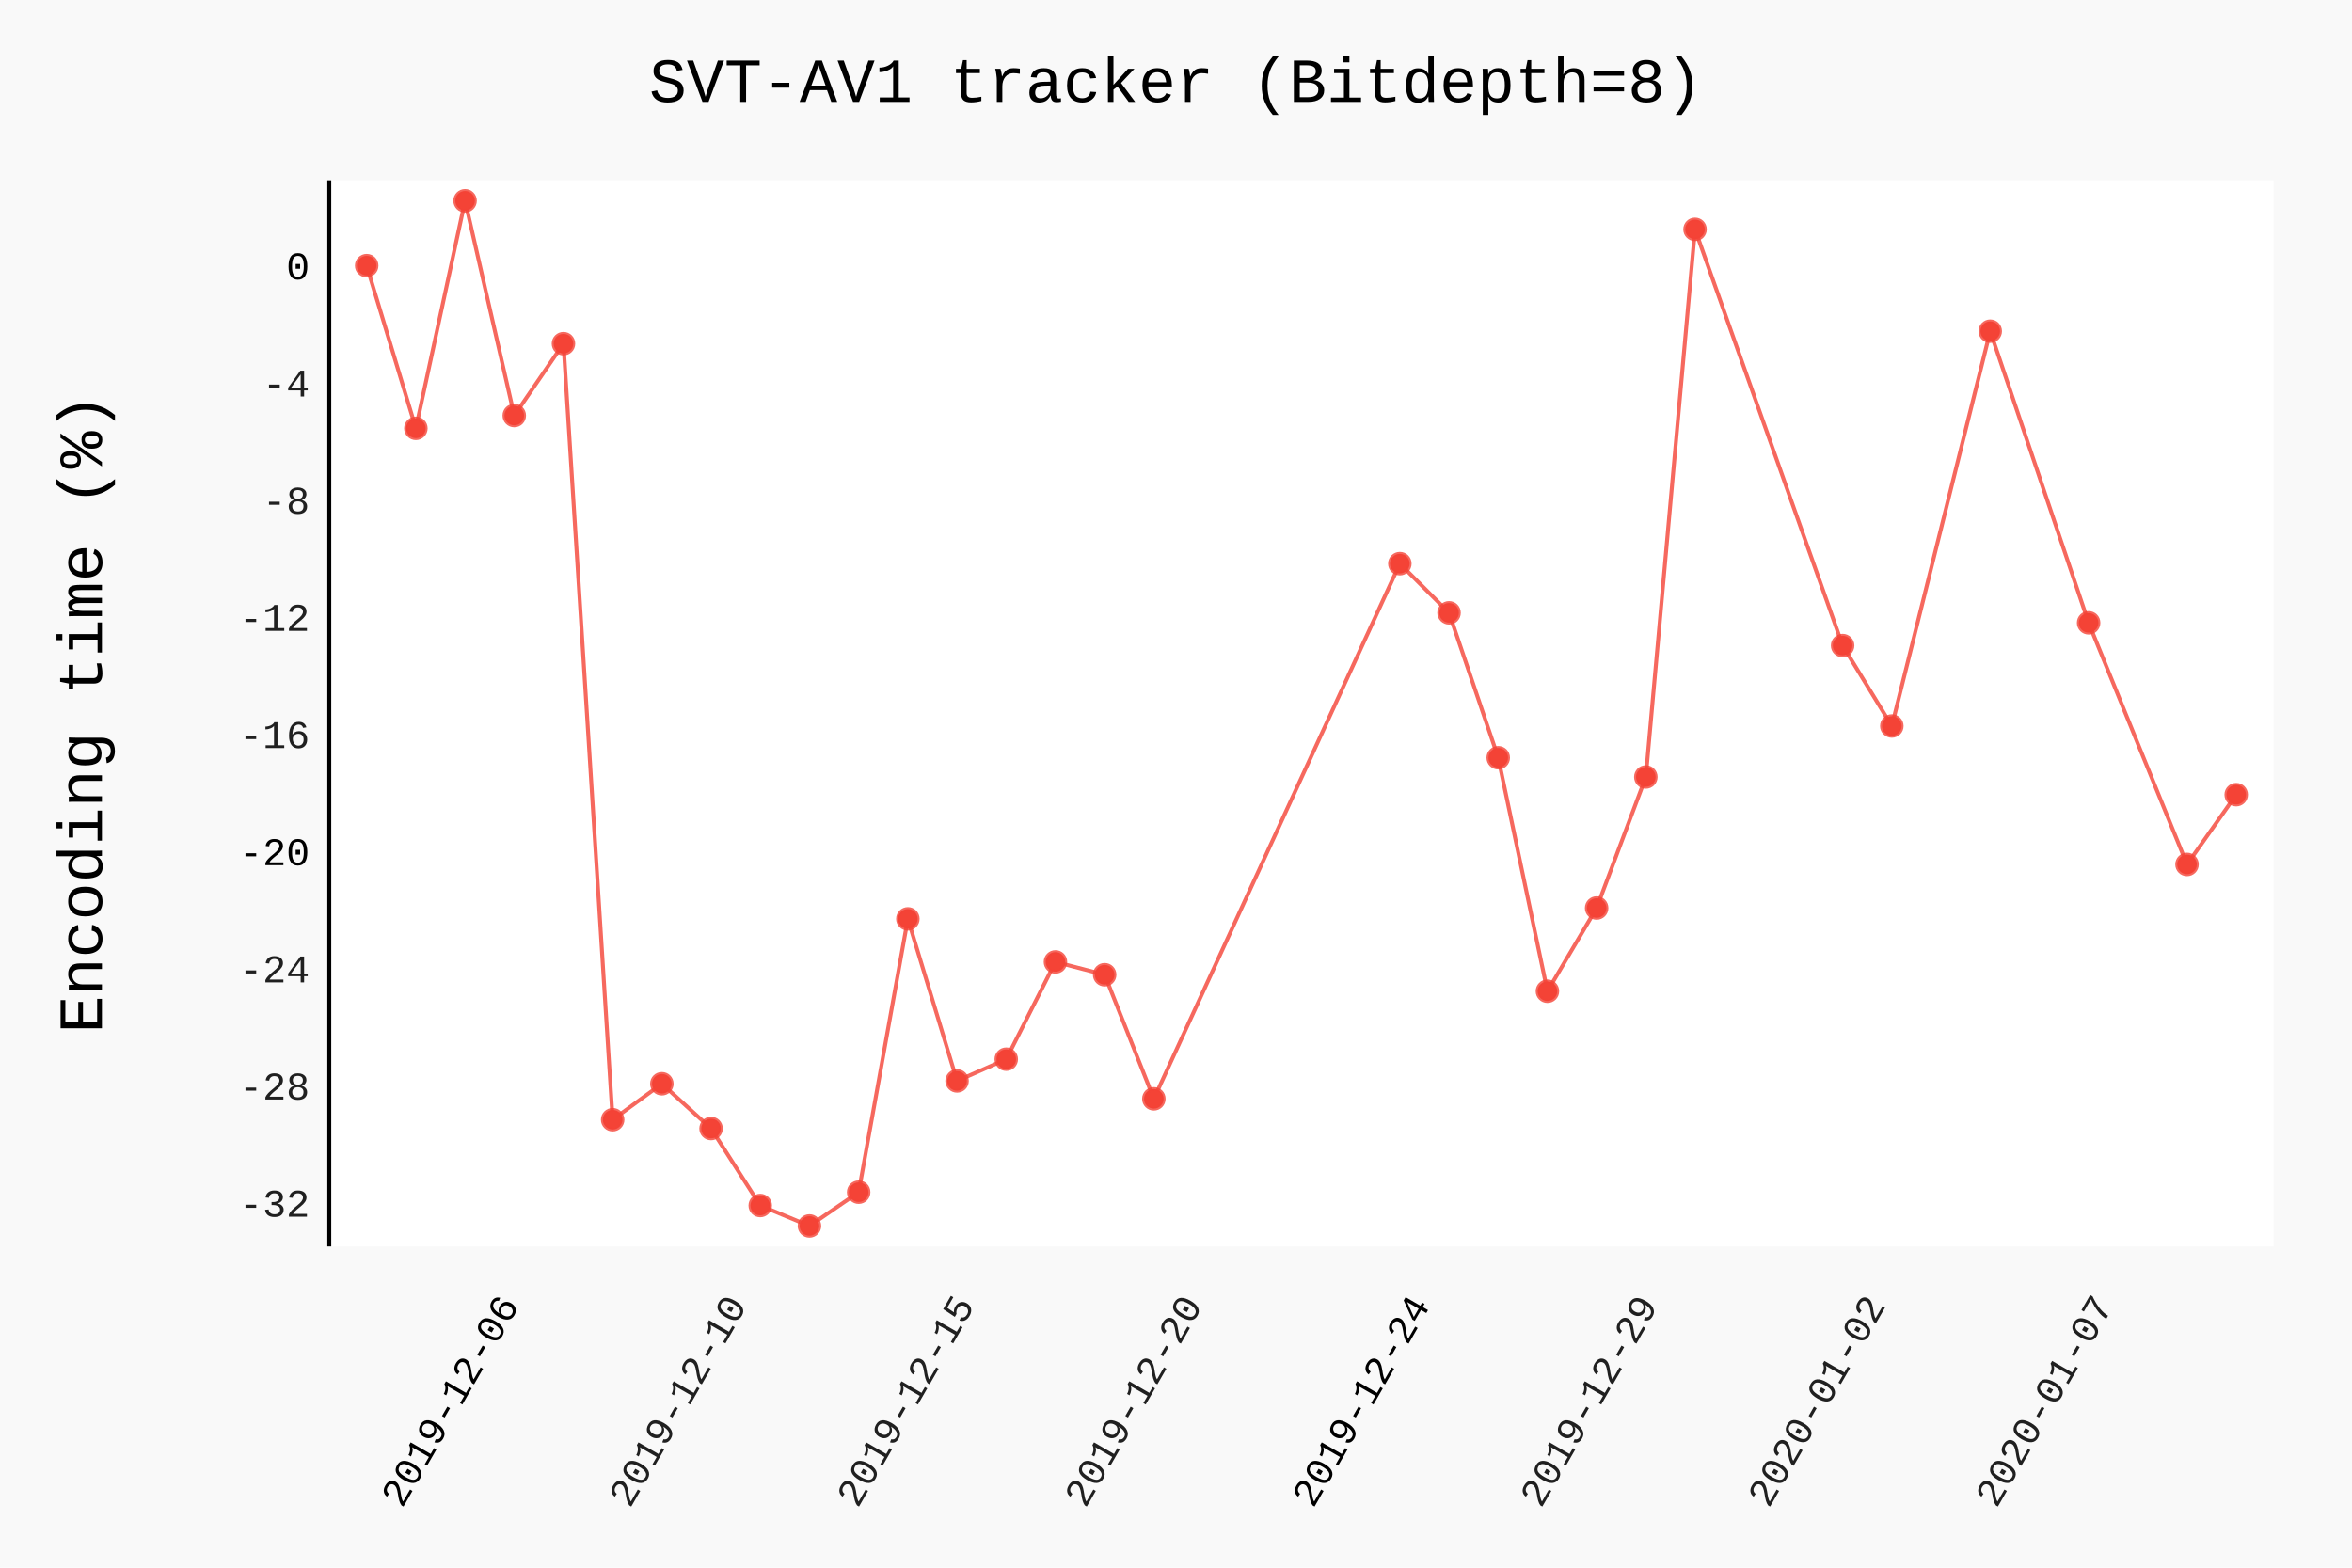
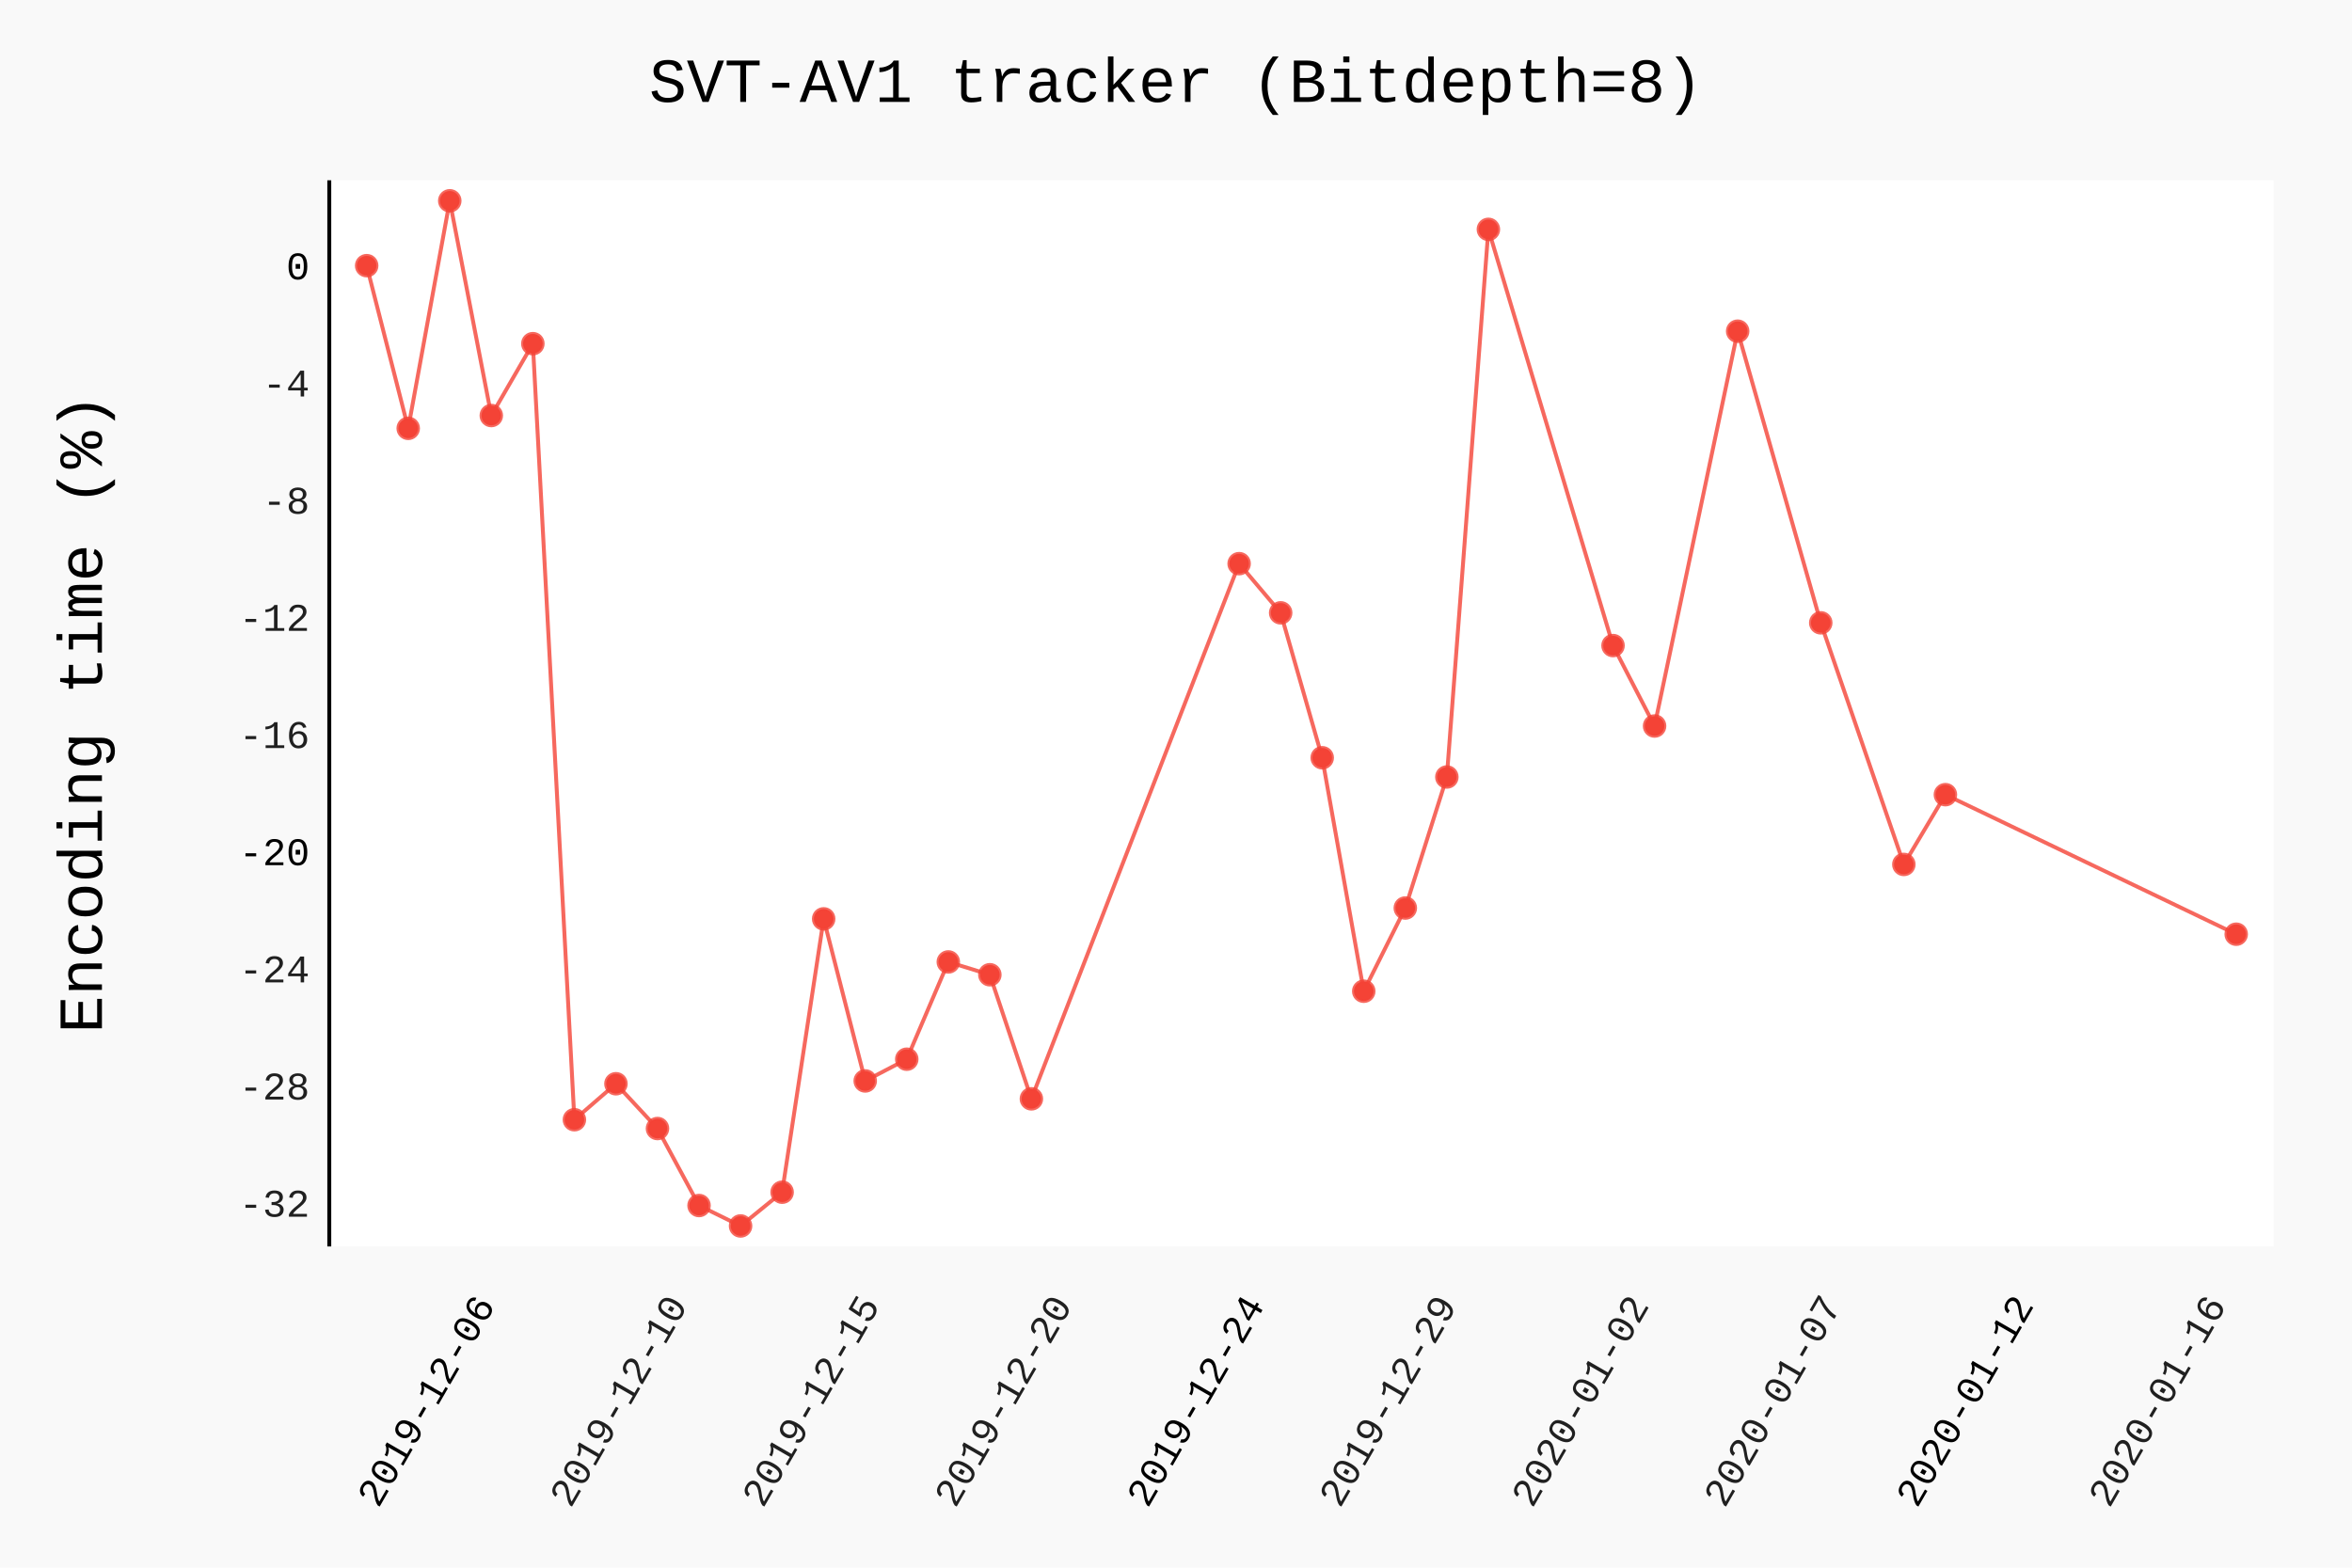
- <svg xmlns="http://www.w3.org/2000/svg" class="pygal-chart" id="chart-1db0c955-2a39-4eca-9a53-759b3e9a9c94" viewBox="0 0 600 400">
+ <svg xmlns="http://www.w3.org/2000/svg" class="pygal-chart" id="chart-83a48b52-1ddb-453b-a2f0-9b6f0b89dd0a" viewBox="0 0 600 400">
  <defs>
-     <style type="text/css">#chart-1db0c955-2a39-4eca-9a53-759b3e9a9c94{-webkit-user-select:none;-webkit-font-smoothing:antialiased;font-family:Consolas,"Liberation Mono",Menlo,Courier,monospace}#chart-1db0c955-2a39-4eca-9a53-759b3e9a9c94 .title{font-family:Consolas,"Liberation Mono",Menlo,Courier,monospace;font-size:16px}#chart-1db0c955-2a39-4eca-9a53-759b3e9a9c94 .legends .legend text{font-family:Consolas,"Liberation Mono",Menlo,Courier,monospace;font-size:14px}#chart-1db0c955-2a39-4eca-9a53-759b3e9a9c94 .axis text{font-family:Consolas,"Liberation Mono",Menlo,Courier,monospace;font-size:10px}#chart-1db0c955-2a39-4eca-9a53-759b3e9a9c94 .axis text.major{font-family:Consolas,"Liberation Mono",Menlo,Courier,monospace;font-size:10px}#chart-1db0c955-2a39-4eca-9a53-759b3e9a9c94 .text-overlay text.value{font-family:Consolas,"Liberation Mono",Menlo,Courier,monospace;font-size:16px}#chart-1db0c955-2a39-4eca-9a53-759b3e9a9c94 .text-overlay text.label{font-family:Consolas,"Liberation Mono",Menlo,Courier,monospace;font-size:10px}#chart-1db0c955-2a39-4eca-9a53-759b3e9a9c94 .tooltip{font-family:Consolas,"Liberation Mono",Menlo,Courier,monospace;font-size:14px}#chart-1db0c955-2a39-4eca-9a53-759b3e9a9c94 text.no_data{font-family:Consolas,"Liberation Mono",Menlo,Courier,monospace;font-size:64px}
- #chart-1db0c955-2a39-4eca-9a53-759b3e9a9c94{background-color:rgba(249,249,249,1)}#chart-1db0c955-2a39-4eca-9a53-759b3e9a9c94 path,#chart-1db0c955-2a39-4eca-9a53-759b3e9a9c94 line,#chart-1db0c955-2a39-4eca-9a53-759b3e9a9c94 rect,#chart-1db0c955-2a39-4eca-9a53-759b3e9a9c94 circle{-webkit-transition:150ms;-moz-transition:150ms;transition:150ms}#chart-1db0c955-2a39-4eca-9a53-759b3e9a9c94 .graph &gt; .background{fill:rgba(249,249,249,1)}#chart-1db0c955-2a39-4eca-9a53-759b3e9a9c94 .plot &gt; .background{fill:rgba(255,255,255,1)}#chart-1db0c955-2a39-4eca-9a53-759b3e9a9c94 .graph{fill:rgba(0,0,0,.87)}#chart-1db0c955-2a39-4eca-9a53-759b3e9a9c94 text.no_data{fill:rgba(0,0,0,1)}#chart-1db0c955-2a39-4eca-9a53-759b3e9a9c94 .title{fill:rgba(0,0,0,1)}#chart-1db0c955-2a39-4eca-9a53-759b3e9a9c94 .legends .legend text{fill:rgba(0,0,0,.87)}#chart-1db0c955-2a39-4eca-9a53-759b3e9a9c94 .legends .legend:hover text{fill:rgba(0,0,0,1)}#chart-1db0c955-2a39-4eca-9a53-759b3e9a9c94 .axis .line{stroke:rgba(0,0,0,1)}#chart-1db0c955-2a39-4eca-9a53-759b3e9a9c94 .axis .guide.line{stroke:rgba(0,0,0,.54)}#chart-1db0c955-2a39-4eca-9a53-759b3e9a9c94 .axis .major.line{stroke:rgba(0,0,0,.87)}#chart-1db0c955-2a39-4eca-9a53-759b3e9a9c94 .axis text.major{fill:rgba(0,0,0,1)}#chart-1db0c955-2a39-4eca-9a53-759b3e9a9c94 .axis.y .guides:hover .guide.line,#chart-1db0c955-2a39-4eca-9a53-759b3e9a9c94 .line-graph .axis.x .guides:hover .guide.line,#chart-1db0c955-2a39-4eca-9a53-759b3e9a9c94 .stackedline-graph .axis.x .guides:hover .guide.line,#chart-1db0c955-2a39-4eca-9a53-759b3e9a9c94 .xy-graph .axis.x .guides:hover .guide.line{stroke:rgba(0,0,0,1)}#chart-1db0c955-2a39-4eca-9a53-759b3e9a9c94 .axis .guides:hover text{fill:rgba(0,0,0,1)}#chart-1db0c955-2a39-4eca-9a53-759b3e9a9c94 .reactive{fill-opacity:.7;stroke-opacity:.8}#chart-1db0c955-2a39-4eca-9a53-759b3e9a9c94 .ci{stroke:rgba(0,0,0,.87)}#chart-1db0c955-2a39-4eca-9a53-759b3e9a9c94 .reactive.active,#chart-1db0c955-2a39-4eca-9a53-759b3e9a9c94 .active .reactive{fill-opacity:.8;stroke-opacity:.9;stroke-width:4}#chart-1db0c955-2a39-4eca-9a53-759b3e9a9c94 .ci .reactive.active{stroke-width:1.5}#chart-1db0c955-2a39-4eca-9a53-759b3e9a9c94 .series text{fill:rgba(0,0,0,1)}#chart-1db0c955-2a39-4eca-9a53-759b3e9a9c94 .tooltip rect{fill:rgba(255,255,255,1);stroke:rgba(0,0,0,1);-webkit-transition:opacity 150ms;-moz-transition:opacity 150ms;transition:opacity 150ms}#chart-1db0c955-2a39-4eca-9a53-759b3e9a9c94 .tooltip .label{fill:rgba(0,0,0,.87)}#chart-1db0c955-2a39-4eca-9a53-759b3e9a9c94 .tooltip .label{fill:rgba(0,0,0,.87)}#chart-1db0c955-2a39-4eca-9a53-759b3e9a9c94 .tooltip .legend{font-size:.8em;fill:rgba(0,0,0,.54)}#chart-1db0c955-2a39-4eca-9a53-759b3e9a9c94 .tooltip .x_label{font-size:.6em;fill:rgba(0,0,0,1)}#chart-1db0c955-2a39-4eca-9a53-759b3e9a9c94 .tooltip .xlink{font-size:.5em;text-decoration:underline}#chart-1db0c955-2a39-4eca-9a53-759b3e9a9c94 .tooltip .value{font-size:1.5em}#chart-1db0c955-2a39-4eca-9a53-759b3e9a9c94 .bound{font-size:.5em}#chart-1db0c955-2a39-4eca-9a53-759b3e9a9c94 .max-value{font-size:.75em;fill:rgba(0,0,0,.54)}#chart-1db0c955-2a39-4eca-9a53-759b3e9a9c94 .map-element{fill:rgba(255,255,255,1);stroke:rgba(0,0,0,.54) !important}#chart-1db0c955-2a39-4eca-9a53-759b3e9a9c94 .map-element .reactive{fill-opacity:inherit;stroke-opacity:inherit}#chart-1db0c955-2a39-4eca-9a53-759b3e9a9c94 .color-0,#chart-1db0c955-2a39-4eca-9a53-759b3e9a9c94 .color-0 a:visited{stroke:#F44336;fill:#F44336}#chart-1db0c955-2a39-4eca-9a53-759b3e9a9c94 .text-overlay .color-0 text{fill:black}
- #chart-1db0c955-2a39-4eca-9a53-759b3e9a9c94 text.no_data{text-anchor:middle}#chart-1db0c955-2a39-4eca-9a53-759b3e9a9c94 .guide.line{fill:none}#chart-1db0c955-2a39-4eca-9a53-759b3e9a9c94 .centered{text-anchor:middle}#chart-1db0c955-2a39-4eca-9a53-759b3e9a9c94 .title{text-anchor:middle}#chart-1db0c955-2a39-4eca-9a53-759b3e9a9c94 .legends .legend text{fill-opacity:1}#chart-1db0c955-2a39-4eca-9a53-759b3e9a9c94 .axis.x text{text-anchor:middle}#chart-1db0c955-2a39-4eca-9a53-759b3e9a9c94 .axis.x:not(.web) text[transform]{text-anchor:start}#chart-1db0c955-2a39-4eca-9a53-759b3e9a9c94 .axis.x:not(.web) text[transform].backwards{text-anchor:end}#chart-1db0c955-2a39-4eca-9a53-759b3e9a9c94 .axis.y text{text-anchor:end}#chart-1db0c955-2a39-4eca-9a53-759b3e9a9c94 .axis.y text[transform].backwards{text-anchor:start}#chart-1db0c955-2a39-4eca-9a53-759b3e9a9c94 .axis.y2 text{text-anchor:start}#chart-1db0c955-2a39-4eca-9a53-759b3e9a9c94 .axis.y2 text[transform].backwards{text-anchor:end}#chart-1db0c955-2a39-4eca-9a53-759b3e9a9c94 .axis .guide.line{stroke-dasharray:4,4}#chart-1db0c955-2a39-4eca-9a53-759b3e9a9c94 .axis .major.guide.line{stroke-dasharray:6,6}#chart-1db0c955-2a39-4eca-9a53-759b3e9a9c94 .horizontal .axis.y .guide.line,#chart-1db0c955-2a39-4eca-9a53-759b3e9a9c94 .horizontal .axis.y2 .guide.line,#chart-1db0c955-2a39-4eca-9a53-759b3e9a9c94 .vertical .axis.x .guide.line{opacity:0}#chart-1db0c955-2a39-4eca-9a53-759b3e9a9c94 .horizontal .axis.always_show .guide.line,#chart-1db0c955-2a39-4eca-9a53-759b3e9a9c94 .vertical .axis.always_show .guide.line{opacity:1 !important}#chart-1db0c955-2a39-4eca-9a53-759b3e9a9c94 .axis.y .guides:hover .guide.line,#chart-1db0c955-2a39-4eca-9a53-759b3e9a9c94 .axis.y2 .guides:hover .guide.line,#chart-1db0c955-2a39-4eca-9a53-759b3e9a9c94 .axis.x .guides:hover .guide.line{opacity:1}#chart-1db0c955-2a39-4eca-9a53-759b3e9a9c94 .axis .guides:hover text{opacity:1}#chart-1db0c955-2a39-4eca-9a53-759b3e9a9c94 .nofill{fill:none}#chart-1db0c955-2a39-4eca-9a53-759b3e9a9c94 .subtle-fill{fill-opacity:.2}#chart-1db0c955-2a39-4eca-9a53-759b3e9a9c94 .dot{stroke-width:1px;fill-opacity:1}#chart-1db0c955-2a39-4eca-9a53-759b3e9a9c94 .dot.active{stroke-width:5px}#chart-1db0c955-2a39-4eca-9a53-759b3e9a9c94 .dot.negative{fill:transparent}#chart-1db0c955-2a39-4eca-9a53-759b3e9a9c94 text,#chart-1db0c955-2a39-4eca-9a53-759b3e9a9c94 tspan{stroke:none !important}#chart-1db0c955-2a39-4eca-9a53-759b3e9a9c94 .series text.active{opacity:1}#chart-1db0c955-2a39-4eca-9a53-759b3e9a9c94 .tooltip rect{fill-opacity:.95;stroke-width:.5}#chart-1db0c955-2a39-4eca-9a53-759b3e9a9c94 .tooltip text{fill-opacity:1}#chart-1db0c955-2a39-4eca-9a53-759b3e9a9c94 .showable{visibility:hidden}#chart-1db0c955-2a39-4eca-9a53-759b3e9a9c94 .showable.shown{visibility:visible}#chart-1db0c955-2a39-4eca-9a53-759b3e9a9c94 .gauge-background{fill:rgba(229,229,229,1);stroke:none}#chart-1db0c955-2a39-4eca-9a53-759b3e9a9c94 .bg-lines{stroke:rgba(249,249,249,1);stroke-width:2px}</style>
+     <style type="text/css">#chart-83a48b52-1ddb-453b-a2f0-9b6f0b89dd0a{-webkit-user-select:none;-webkit-font-smoothing:antialiased;font-family:Consolas,"Liberation Mono",Menlo,Courier,monospace}#chart-83a48b52-1ddb-453b-a2f0-9b6f0b89dd0a .title{font-family:Consolas,"Liberation Mono",Menlo,Courier,monospace;font-size:16px}#chart-83a48b52-1ddb-453b-a2f0-9b6f0b89dd0a .legends .legend text{font-family:Consolas,"Liberation Mono",Menlo,Courier,monospace;font-size:14px}#chart-83a48b52-1ddb-453b-a2f0-9b6f0b89dd0a .axis text{font-family:Consolas,"Liberation Mono",Menlo,Courier,monospace;font-size:10px}#chart-83a48b52-1ddb-453b-a2f0-9b6f0b89dd0a .axis text.major{font-family:Consolas,"Liberation Mono",Menlo,Courier,monospace;font-size:10px}#chart-83a48b52-1ddb-453b-a2f0-9b6f0b89dd0a .text-overlay text.value{font-family:Consolas,"Liberation Mono",Menlo,Courier,monospace;font-size:16px}#chart-83a48b52-1ddb-453b-a2f0-9b6f0b89dd0a .text-overlay text.label{font-family:Consolas,"Liberation Mono",Menlo,Courier,monospace;font-size:10px}#chart-83a48b52-1ddb-453b-a2f0-9b6f0b89dd0a .tooltip{font-family:Consolas,"Liberation Mono",Menlo,Courier,monospace;font-size:14px}#chart-83a48b52-1ddb-453b-a2f0-9b6f0b89dd0a text.no_data{font-family:Consolas,"Liberation Mono",Menlo,Courier,monospace;font-size:64px}
+ #chart-83a48b52-1ddb-453b-a2f0-9b6f0b89dd0a{background-color:rgba(249,249,249,1)}#chart-83a48b52-1ddb-453b-a2f0-9b6f0b89dd0a path,#chart-83a48b52-1ddb-453b-a2f0-9b6f0b89dd0a line,#chart-83a48b52-1ddb-453b-a2f0-9b6f0b89dd0a rect,#chart-83a48b52-1ddb-453b-a2f0-9b6f0b89dd0a circle{-webkit-transition:150ms;-moz-transition:150ms;transition:150ms}#chart-83a48b52-1ddb-453b-a2f0-9b6f0b89dd0a .graph &gt; .background{fill:rgba(249,249,249,1)}#chart-83a48b52-1ddb-453b-a2f0-9b6f0b89dd0a .plot &gt; .background{fill:rgba(255,255,255,1)}#chart-83a48b52-1ddb-453b-a2f0-9b6f0b89dd0a .graph{fill:rgba(0,0,0,.87)}#chart-83a48b52-1ddb-453b-a2f0-9b6f0b89dd0a text.no_data{fill:rgba(0,0,0,1)}#chart-83a48b52-1ddb-453b-a2f0-9b6f0b89dd0a .title{fill:rgba(0,0,0,1)}#chart-83a48b52-1ddb-453b-a2f0-9b6f0b89dd0a .legends .legend text{fill:rgba(0,0,0,.87)}#chart-83a48b52-1ddb-453b-a2f0-9b6f0b89dd0a .legends .legend:hover text{fill:rgba(0,0,0,1)}#chart-83a48b52-1ddb-453b-a2f0-9b6f0b89dd0a .axis .line{stroke:rgba(0,0,0,1)}#chart-83a48b52-1ddb-453b-a2f0-9b6f0b89dd0a .axis .guide.line{stroke:rgba(0,0,0,.54)}#chart-83a48b52-1ddb-453b-a2f0-9b6f0b89dd0a .axis .major.line{stroke:rgba(0,0,0,.87)}#chart-83a48b52-1ddb-453b-a2f0-9b6f0b89dd0a .axis text.major{fill:rgba(0,0,0,1)}#chart-83a48b52-1ddb-453b-a2f0-9b6f0b89dd0a .axis.y .guides:hover .guide.line,#chart-83a48b52-1ddb-453b-a2f0-9b6f0b89dd0a .line-graph .axis.x .guides:hover .guide.line,#chart-83a48b52-1ddb-453b-a2f0-9b6f0b89dd0a .stackedline-graph .axis.x .guides:hover .guide.line,#chart-83a48b52-1ddb-453b-a2f0-9b6f0b89dd0a .xy-graph .axis.x .guides:hover .guide.line{stroke:rgba(0,0,0,1)}#chart-83a48b52-1ddb-453b-a2f0-9b6f0b89dd0a .axis .guides:hover text{fill:rgba(0,0,0,1)}#chart-83a48b52-1ddb-453b-a2f0-9b6f0b89dd0a .reactive{fill-opacity:.7;stroke-opacity:.8}#chart-83a48b52-1ddb-453b-a2f0-9b6f0b89dd0a .ci{stroke:rgba(0,0,0,.87)}#chart-83a48b52-1ddb-453b-a2f0-9b6f0b89dd0a .reactive.active,#chart-83a48b52-1ddb-453b-a2f0-9b6f0b89dd0a .active .reactive{fill-opacity:.8;stroke-opacity:.9;stroke-width:4}#chart-83a48b52-1ddb-453b-a2f0-9b6f0b89dd0a .ci .reactive.active{stroke-width:1.5}#chart-83a48b52-1ddb-453b-a2f0-9b6f0b89dd0a .series text{fill:rgba(0,0,0,1)}#chart-83a48b52-1ddb-453b-a2f0-9b6f0b89dd0a .tooltip rect{fill:rgba(255,255,255,1);stroke:rgba(0,0,0,1);-webkit-transition:opacity 150ms;-moz-transition:opacity 150ms;transition:opacity 150ms}#chart-83a48b52-1ddb-453b-a2f0-9b6f0b89dd0a .tooltip .label{fill:rgba(0,0,0,.87)}#chart-83a48b52-1ddb-453b-a2f0-9b6f0b89dd0a .tooltip .label{fill:rgba(0,0,0,.87)}#chart-83a48b52-1ddb-453b-a2f0-9b6f0b89dd0a .tooltip .legend{font-size:.8em;fill:rgba(0,0,0,.54)}#chart-83a48b52-1ddb-453b-a2f0-9b6f0b89dd0a .tooltip .x_label{font-size:.6em;fill:rgba(0,0,0,1)}#chart-83a48b52-1ddb-453b-a2f0-9b6f0b89dd0a .tooltip .xlink{font-size:.5em;text-decoration:underline}#chart-83a48b52-1ddb-453b-a2f0-9b6f0b89dd0a .tooltip .value{font-size:1.5em}#chart-83a48b52-1ddb-453b-a2f0-9b6f0b89dd0a .bound{font-size:.5em}#chart-83a48b52-1ddb-453b-a2f0-9b6f0b89dd0a .max-value{font-size:.75em;fill:rgba(0,0,0,.54)}#chart-83a48b52-1ddb-453b-a2f0-9b6f0b89dd0a .map-element{fill:rgba(255,255,255,1);stroke:rgba(0,0,0,.54) !important}#chart-83a48b52-1ddb-453b-a2f0-9b6f0b89dd0a .map-element .reactive{fill-opacity:inherit;stroke-opacity:inherit}#chart-83a48b52-1ddb-453b-a2f0-9b6f0b89dd0a .color-0,#chart-83a48b52-1ddb-453b-a2f0-9b6f0b89dd0a .color-0 a:visited{stroke:#F44336;fill:#F44336}#chart-83a48b52-1ddb-453b-a2f0-9b6f0b89dd0a .text-overlay .color-0 text{fill:black}
+ #chart-83a48b52-1ddb-453b-a2f0-9b6f0b89dd0a text.no_data{text-anchor:middle}#chart-83a48b52-1ddb-453b-a2f0-9b6f0b89dd0a .guide.line{fill:none}#chart-83a48b52-1ddb-453b-a2f0-9b6f0b89dd0a .centered{text-anchor:middle}#chart-83a48b52-1ddb-453b-a2f0-9b6f0b89dd0a .title{text-anchor:middle}#chart-83a48b52-1ddb-453b-a2f0-9b6f0b89dd0a .legends .legend text{fill-opacity:1}#chart-83a48b52-1ddb-453b-a2f0-9b6f0b89dd0a .axis.x text{text-anchor:middle}#chart-83a48b52-1ddb-453b-a2f0-9b6f0b89dd0a .axis.x:not(.web) text[transform]{text-anchor:start}#chart-83a48b52-1ddb-453b-a2f0-9b6f0b89dd0a .axis.x:not(.web) text[transform].backwards{text-anchor:end}#chart-83a48b52-1ddb-453b-a2f0-9b6f0b89dd0a .axis.y text{text-anchor:end}#chart-83a48b52-1ddb-453b-a2f0-9b6f0b89dd0a .axis.y text[transform].backwards{text-anchor:start}#chart-83a48b52-1ddb-453b-a2f0-9b6f0b89dd0a .axis.y2 text{text-anchor:start}#chart-83a48b52-1ddb-453b-a2f0-9b6f0b89dd0a .axis.y2 text[transform].backwards{text-anchor:end}#chart-83a48b52-1ddb-453b-a2f0-9b6f0b89dd0a .axis .guide.line{stroke-dasharray:4,4}#chart-83a48b52-1ddb-453b-a2f0-9b6f0b89dd0a .axis .major.guide.line{stroke-dasharray:6,6}#chart-83a48b52-1ddb-453b-a2f0-9b6f0b89dd0a .horizontal .axis.y .guide.line,#chart-83a48b52-1ddb-453b-a2f0-9b6f0b89dd0a .horizontal .axis.y2 .guide.line,#chart-83a48b52-1ddb-453b-a2f0-9b6f0b89dd0a .vertical .axis.x .guide.line{opacity:0}#chart-83a48b52-1ddb-453b-a2f0-9b6f0b89dd0a .horizontal .axis.always_show .guide.line,#chart-83a48b52-1ddb-453b-a2f0-9b6f0b89dd0a .vertical .axis.always_show .guide.line{opacity:1 !important}#chart-83a48b52-1ddb-453b-a2f0-9b6f0b89dd0a .axis.y .guides:hover .guide.line,#chart-83a48b52-1ddb-453b-a2f0-9b6f0b89dd0a .axis.y2 .guides:hover .guide.line,#chart-83a48b52-1ddb-453b-a2f0-9b6f0b89dd0a .axis.x .guides:hover .guide.line{opacity:1}#chart-83a48b52-1ddb-453b-a2f0-9b6f0b89dd0a .axis .guides:hover text{opacity:1}#chart-83a48b52-1ddb-453b-a2f0-9b6f0b89dd0a .nofill{fill:none}#chart-83a48b52-1ddb-453b-a2f0-9b6f0b89dd0a .subtle-fill{fill-opacity:.2}#chart-83a48b52-1ddb-453b-a2f0-9b6f0b89dd0a .dot{stroke-width:1px;fill-opacity:1}#chart-83a48b52-1ddb-453b-a2f0-9b6f0b89dd0a .dot.active{stroke-width:5px}#chart-83a48b52-1ddb-453b-a2f0-9b6f0b89dd0a .dot.negative{fill:transparent}#chart-83a48b52-1ddb-453b-a2f0-9b6f0b89dd0a text,#chart-83a48b52-1ddb-453b-a2f0-9b6f0b89dd0a tspan{stroke:none !important}#chart-83a48b52-1ddb-453b-a2f0-9b6f0b89dd0a .series text.active{opacity:1}#chart-83a48b52-1ddb-453b-a2f0-9b6f0b89dd0a .tooltip rect{fill-opacity:.95;stroke-width:.5}#chart-83a48b52-1ddb-453b-a2f0-9b6f0b89dd0a .tooltip text{fill-opacity:1}#chart-83a48b52-1ddb-453b-a2f0-9b6f0b89dd0a .showable{visibility:hidden}#chart-83a48b52-1ddb-453b-a2f0-9b6f0b89dd0a .showable.shown{visibility:visible}#chart-83a48b52-1ddb-453b-a2f0-9b6f0b89dd0a .gauge-background{fill:rgba(229,229,229,1);stroke:none}#chart-83a48b52-1ddb-453b-a2f0-9b6f0b89dd0a .bg-lines{stroke:rgba(249,249,249,1);stroke-width:2px}</style>
  </defs>
  <g class="graph datetimeline-graph vertical">
    <rect class="background" height="400" width="600" x="0" y="0" />
    <g class="plot" transform="translate(84, 46)">
      <rect class="background" height="272.038" width="496.0" x="0" y="0" />
      <g class="axis y">
        <g class="guides">
          <text class="" x="-5" y="264.442">-32</text>
        </g>
        <g class="guides">
          <text class="" x="-5" y="234.547">-28</text>
        </g>
        <g class="guides">
          <text class="" x="-5" y="204.652">-24</text>
        </g>
        <g class="guides">
          <text class="major" x="-5" y="174.757">-20</text>
        </g>
        <g class="guides">
          <text class="" x="-5" y="144.862">-16</text>
        </g>
        <g class="guides">
          <text class="" x="-5" y="114.967">-12</text>
        </g>
        <g class="guides">
          <text class="" x="-5" y="85.072">-8</text>
        </g>
        <g class="guides">
          <text class="" x="-5" y="55.177">-4</text>
        </g>
        <g class="guides">
          <text class="major" x="-5" y="25.282">0</text>
        </g>
      </g>
      <g class="axis x">
        <path class="line" d="M0 0 v272.038" />
        <g class="guides">
-           <path class="major guide line" d="M48.585 0 v272.038" />
-           <text class="major backwards" transform="rotate(300 48.58479 287.0385)" x="48.585" y="287.038">2019-12-06</text>
+           <path class="major guide line" d="M42.511 0 v272.038" />
+           <text class="major backwards" transform="rotate(300 42.51092 287.0385)" x="42.511" y="287.038">2019-12-06</text>
        </g>
        <g class="guides">
-           <path class="guide line" d="M106.689 0 v272.038" />
-           <text class="backwards" transform="rotate(300 106.6895 287.0385)" x="106.689" y="287.038">2019-12-10</text>
+           <path class="guide line" d="M91.577 0 v272.038" />
+           <text class="backwards" transform="rotate(300 91.57708 287.0385)" x="91.577" y="287.038">2019-12-10</text>
        </g>
        <g class="guides">
-           <path class="guide line" d="M164.794 0 v272.038" />
-           <text class="backwards" transform="rotate(300 164.7941 287.0385)" x="164.794" y="287.038">2019-12-15</text>
+           <path class="guide line" d="M140.643 0 v272.038" />
+           <text class="backwards" transform="rotate(300 140.6432 287.0385)" x="140.643" y="287.038">2019-12-15</text>
        </g>
        <g class="guides">
-           <path class="guide line" d="M222.899 0 v272.038" />
-           <text class="backwards" transform="rotate(300 222.8988 287.0385)" x="222.899" y="287.038">2019-12-20</text>
+           <path class="guide line" d="M189.709 0 v272.038" />
+           <text class="backwards" transform="rotate(300 189.7094 287.0385)" x="189.709" y="287.038">2019-12-20</text>
        </g>
        <g class="guides">
-           <path class="major guide line" d="M281.003 0 v272.038" />
-           <text class="major backwards" transform="rotate(300 281.0034 287.0385)" x="281.003" y="287.038">2019-12-24</text>
+           <path class="major guide line" d="M238.776 0 v272.038" />
+           <text class="major backwards" transform="rotate(300 238.7756 287.0385)" x="238.776" y="287.038">2019-12-24</text>
        </g>
        <g class="guides">
-           <path class="guide line" d="M339.108 0 v272.038" />
-           <text class="backwards" transform="rotate(300 339.1081 287.0385)" x="339.108" y="287.038">2019-12-29</text>
+           <path class="guide line" d="M287.842 0 v272.038" />
+           <text class="backwards" transform="rotate(300 287.8417 287.0385)" x="287.842" y="287.038">2019-12-29</text>
        </g>
        <g class="guides">
-           <path class="guide line" d="M397.213 0 v272.038" />
-           <text class="backwards" transform="rotate(300 397.2128 287.0385)" x="397.213" y="287.038">2020-01-02</text>
+           <path class="guide line" d="M336.908 0 v272.038" />
+           <text class="backwards" transform="rotate(300 336.9079 287.0385)" x="336.908" y="287.038">2020-01-02</text>
        </g>
        <g class="guides">
-           <path class="guide line" d="M455.317 0 v272.038" />
-           <text class="backwards" transform="rotate(300 455.3174 287.0385)" x="455.317" y="287.038">2020-01-07</text>
+           <path class="guide line" d="M385.974 0 v272.038" />
+           <text class="backwards" transform="rotate(300 385.974 287.0385)" x="385.974" y="287.038">2020-01-07</text>
+         </g>
+         <g class="guides">
+           <path class="major guide line" d="M435.04 0 v272.038" />
+           <text class="major backwards" transform="rotate(300 435.0402 287.0385)" x="435.04" y="287.038">2020-01-12</text>
+         </g>
+         <g class="guides">
+           <path class="guide line" d="M484.106 0 v272.038" />
+           <text class="backwards" transform="rotate(300 484.1064 287.0385)" x="484.106" y="287.038">2020-01-16</text>
        </g>
      </g>
      <g class="series serie-0 color-0">
-         <path class="line reactive nofill" d="M9.538 21.782 L22.089 63.294 34.64 5.232 47.19 60.024 59.741 41.688 72.291 239.699 84.842 230.523 97.393 241.946 109.943 261.593 122.494 266.807 135.045 258.193 147.595 188.45 160.146 229.803 172.696 224.258 185.247 199.44 197.798 202.709 210.348 234.369 273.101 97.82 285.652 110.366 298.202 147.341 310.753 206.915 323.304 185.684 335.854 152.252 348.405 12.52 386.057 118.72 398.607 139.246 423.709 38.505 448.81 112.915 473.911 174.564 486.462 156.761" />
+         <path class="line reactive nofill" d="M9.538 21.782 L20.137 63.294 30.735 5.232 41.333 60.024 51.932 41.688 62.53 239.699 73.128 230.523 83.726 241.946 94.325 261.593 104.923 266.807 115.521 258.193 126.12 188.45 136.718 229.803 147.316 224.258 157.915 199.44 168.513 202.709 179.111 234.369 232.103 97.82 242.701 110.366 253.299 147.341 263.897 206.915 274.496 185.684 285.094 152.252 295.692 12.52 327.487 118.72 338.085 139.246 359.282 38.505 380.479 112.915 401.675 174.564 412.274 156.761 486.462 192.367" />
      </g>
    </g>
    <g class="titles">
      <text class="title plot_title" x="300.0" y="26">SVT-AV1 tracker (Bitdepth=8)</text>
      <text class="title" transform="rotate(-90 0 182.0192)" x="0" y="208.019">Encoding time (%)</text>
    </g>
    <g class="plot overlay" transform="translate(84, 46)">
      <g class="series serie-0 color-0">
        <g class="dots">
          <circle class="dot reactive tooltip-trigger" cx="9.538" cy="21.782" r="2.5" />
        </g>
        <g class="dots">
-           <circle class="dot reactive tooltip-trigger" cx="22.089" cy="63.294" r="2.5" />
+           <circle class="dot reactive tooltip-trigger" cx="20.137" cy="63.294" r="2.5" />
        </g>
        <g class="dots">
-           <circle class="dot reactive tooltip-trigger" cx="34.64" cy="5.232" r="2.5" />
+           <circle class="dot reactive tooltip-trigger" cx="30.735" cy="5.232" r="2.5" />
        </g>
        <g class="dots">
-           <circle class="dot reactive tooltip-trigger" cx="47.19" cy="60.024" r="2.5" />
+           <circle class="dot reactive tooltip-trigger" cx="41.333" cy="60.024" r="2.5" />
        </g>
        <g class="dots">
-           <circle class="dot reactive tooltip-trigger" cx="59.741" cy="41.688" r="2.5" />
+           <circle class="dot reactive tooltip-trigger" cx="51.932" cy="41.688" r="2.5" />
        </g>
        <g class="dots">
-           <circle class="dot reactive tooltip-trigger" cx="72.291" cy="239.699" r="2.5" />
+           <circle class="dot reactive tooltip-trigger" cx="62.53" cy="239.699" r="2.5" />
        </g>
        <g class="dots">
-           <circle class="dot reactive tooltip-trigger" cx="84.842" cy="230.523" r="2.5" />
+           <circle class="dot reactive tooltip-trigger" cx="73.128" cy="230.523" r="2.5" />
        </g>
        <g class="dots">
-           <circle class="dot reactive tooltip-trigger" cx="97.393" cy="241.946" r="2.5" />
+           <circle class="dot reactive tooltip-trigger" cx="83.726" cy="241.946" r="2.5" />
        </g>
        <g class="dots">
-           <circle class="dot reactive tooltip-trigger" cx="109.943" cy="261.593" r="2.5" />
+           <circle class="dot reactive tooltip-trigger" cx="94.325" cy="261.593" r="2.5" />
        </g>
        <g class="dots">
-           <circle class="dot reactive tooltip-trigger" cx="122.494" cy="266.807" r="2.5" />
+           <circle class="dot reactive tooltip-trigger" cx="104.923" cy="266.807" r="2.5" />
        </g>
        <g class="dots">
-           <circle class="dot reactive tooltip-trigger" cx="135.045" cy="258.193" r="2.5" />
+           <circle class="dot reactive tooltip-trigger" cx="115.521" cy="258.193" r="2.5" />
        </g>
        <g class="dots">
-           <circle class="dot reactive tooltip-trigger" cx="147.595" cy="188.45" r="2.5" />
+           <circle class="dot reactive tooltip-trigger" cx="126.12" cy="188.45" r="2.5" />
        </g>
        <g class="dots">
-           <circle class="dot reactive tooltip-trigger" cx="160.146" cy="229.803" r="2.5" />
+           <circle class="dot reactive tooltip-trigger" cx="136.718" cy="229.803" r="2.5" />
        </g>
        <g class="dots">
-           <circle class="dot reactive tooltip-trigger" cx="172.696" cy="224.258" r="2.5" />
+           <circle class="dot reactive tooltip-trigger" cx="147.316" cy="224.258" r="2.5" />
        </g>
        <g class="dots">
-           <circle class="dot reactive tooltip-trigger" cx="185.247" cy="199.44" r="2.5" />
+           <circle class="dot reactive tooltip-trigger" cx="157.915" cy="199.44" r="2.5" />
        </g>
        <g class="dots">
-           <circle class="dot reactive tooltip-trigger" cx="197.798" cy="202.709" r="2.5" />
+           <circle class="dot reactive tooltip-trigger" cx="168.513" cy="202.709" r="2.5" />
        </g>
        <g class="dots">
-           <circle class="dot reactive tooltip-trigger" cx="210.348" cy="234.369" r="2.5" />
+           <circle class="dot reactive tooltip-trigger" cx="179.111" cy="234.369" r="2.5" />
        </g>
        <g class="dots">
-           <circle class="dot reactive tooltip-trigger" cx="273.101" cy="97.82" r="2.5" />
+           <circle class="dot reactive tooltip-trigger" cx="232.103" cy="97.82" r="2.5" />
        </g>
        <g class="dots">
-           <circle class="dot reactive tooltip-trigger" cx="285.652" cy="110.366" r="2.5" />
+           <circle class="dot reactive tooltip-trigger" cx="242.701" cy="110.366" r="2.5" />
        </g>
        <g class="dots">
-           <circle class="dot reactive tooltip-trigger" cx="298.202" cy="147.341" r="2.5" />
+           <circle class="dot reactive tooltip-trigger" cx="253.299" cy="147.341" r="2.5" />
        </g>
        <g class="dots">
-           <circle class="dot reactive tooltip-trigger" cx="310.753" cy="206.915" r="2.5" />
+           <circle class="dot reactive tooltip-trigger" cx="263.897" cy="206.915" r="2.5" />
        </g>
        <g class="dots">
-           <circle class="dot reactive tooltip-trigger" cx="323.304" cy="185.684" r="2.5" />
+           <circle class="dot reactive tooltip-trigger" cx="274.496" cy="185.684" r="2.5" />
        </g>
        <g class="dots">
-           <circle class="dot reactive tooltip-trigger" cx="335.854" cy="152.252" r="2.5" />
+           <circle class="dot reactive tooltip-trigger" cx="285.094" cy="152.252" r="2.5" />
        </g>
        <g class="dots">
-           <circle class="dot reactive tooltip-trigger" cx="348.405" cy="12.52" r="2.5" />
+           <circle class="dot reactive tooltip-trigger" cx="295.692" cy="12.52" r="2.5" />
        </g>
        <g class="dots">
-           <circle class="dot reactive tooltip-trigger" cx="386.057" cy="118.72" r="2.5" />
+           <circle class="dot reactive tooltip-trigger" cx="327.487" cy="118.72" r="2.5" />
        </g>
        <g class="dots">
-           <circle class="dot reactive tooltip-trigger" cx="398.607" cy="139.246" r="2.5" />
+           <circle class="dot reactive tooltip-trigger" cx="338.085" cy="139.246" r="2.5" />
        </g>
        <g class="dots">
-           <circle class="dot reactive tooltip-trigger" cx="423.709" cy="38.505" r="2.5" />
+           <circle class="dot reactive tooltip-trigger" cx="359.282" cy="38.505" r="2.5" />
        </g>
        <g class="dots">
-           <circle class="dot reactive tooltip-trigger" cx="448.81" cy="112.915" r="2.5" />
+           <circle class="dot reactive tooltip-trigger" cx="380.479" cy="112.915" r="2.5" />
        </g>
        <g class="dots">
-           <circle class="dot reactive tooltip-trigger" cx="473.911" cy="174.564" r="2.5" />
+           <circle class="dot reactive tooltip-trigger" cx="401.675" cy="174.564" r="2.5" />
        </g>
        <g class="dots">
-           <circle class="dot reactive tooltip-trigger" cx="486.462" cy="156.761" r="2.5" />
+           <circle class="dot reactive tooltip-trigger" cx="412.274" cy="156.761" r="2.5" />
+         </g>
+         <g class="dots">
+           <circle class="dot reactive tooltip-trigger" cx="486.462" cy="192.367" r="2.5" />
        </g>
      </g>
    </g>
    <g class="plot text-overlay" transform="translate(84, 46)">
      <g class="series serie-0 color-0" />
    </g>
    <g class="plot tooltip-overlay" transform="translate(84, 46)">
      <g class="tooltip" style="opacity: 0" transform="translate(0 0)">
        <rect class="tooltip-box" height="0" rx="0" ry="0" width="0" />
        <g class="text" />
      </g>
    </g>
  </g>
</svg>
